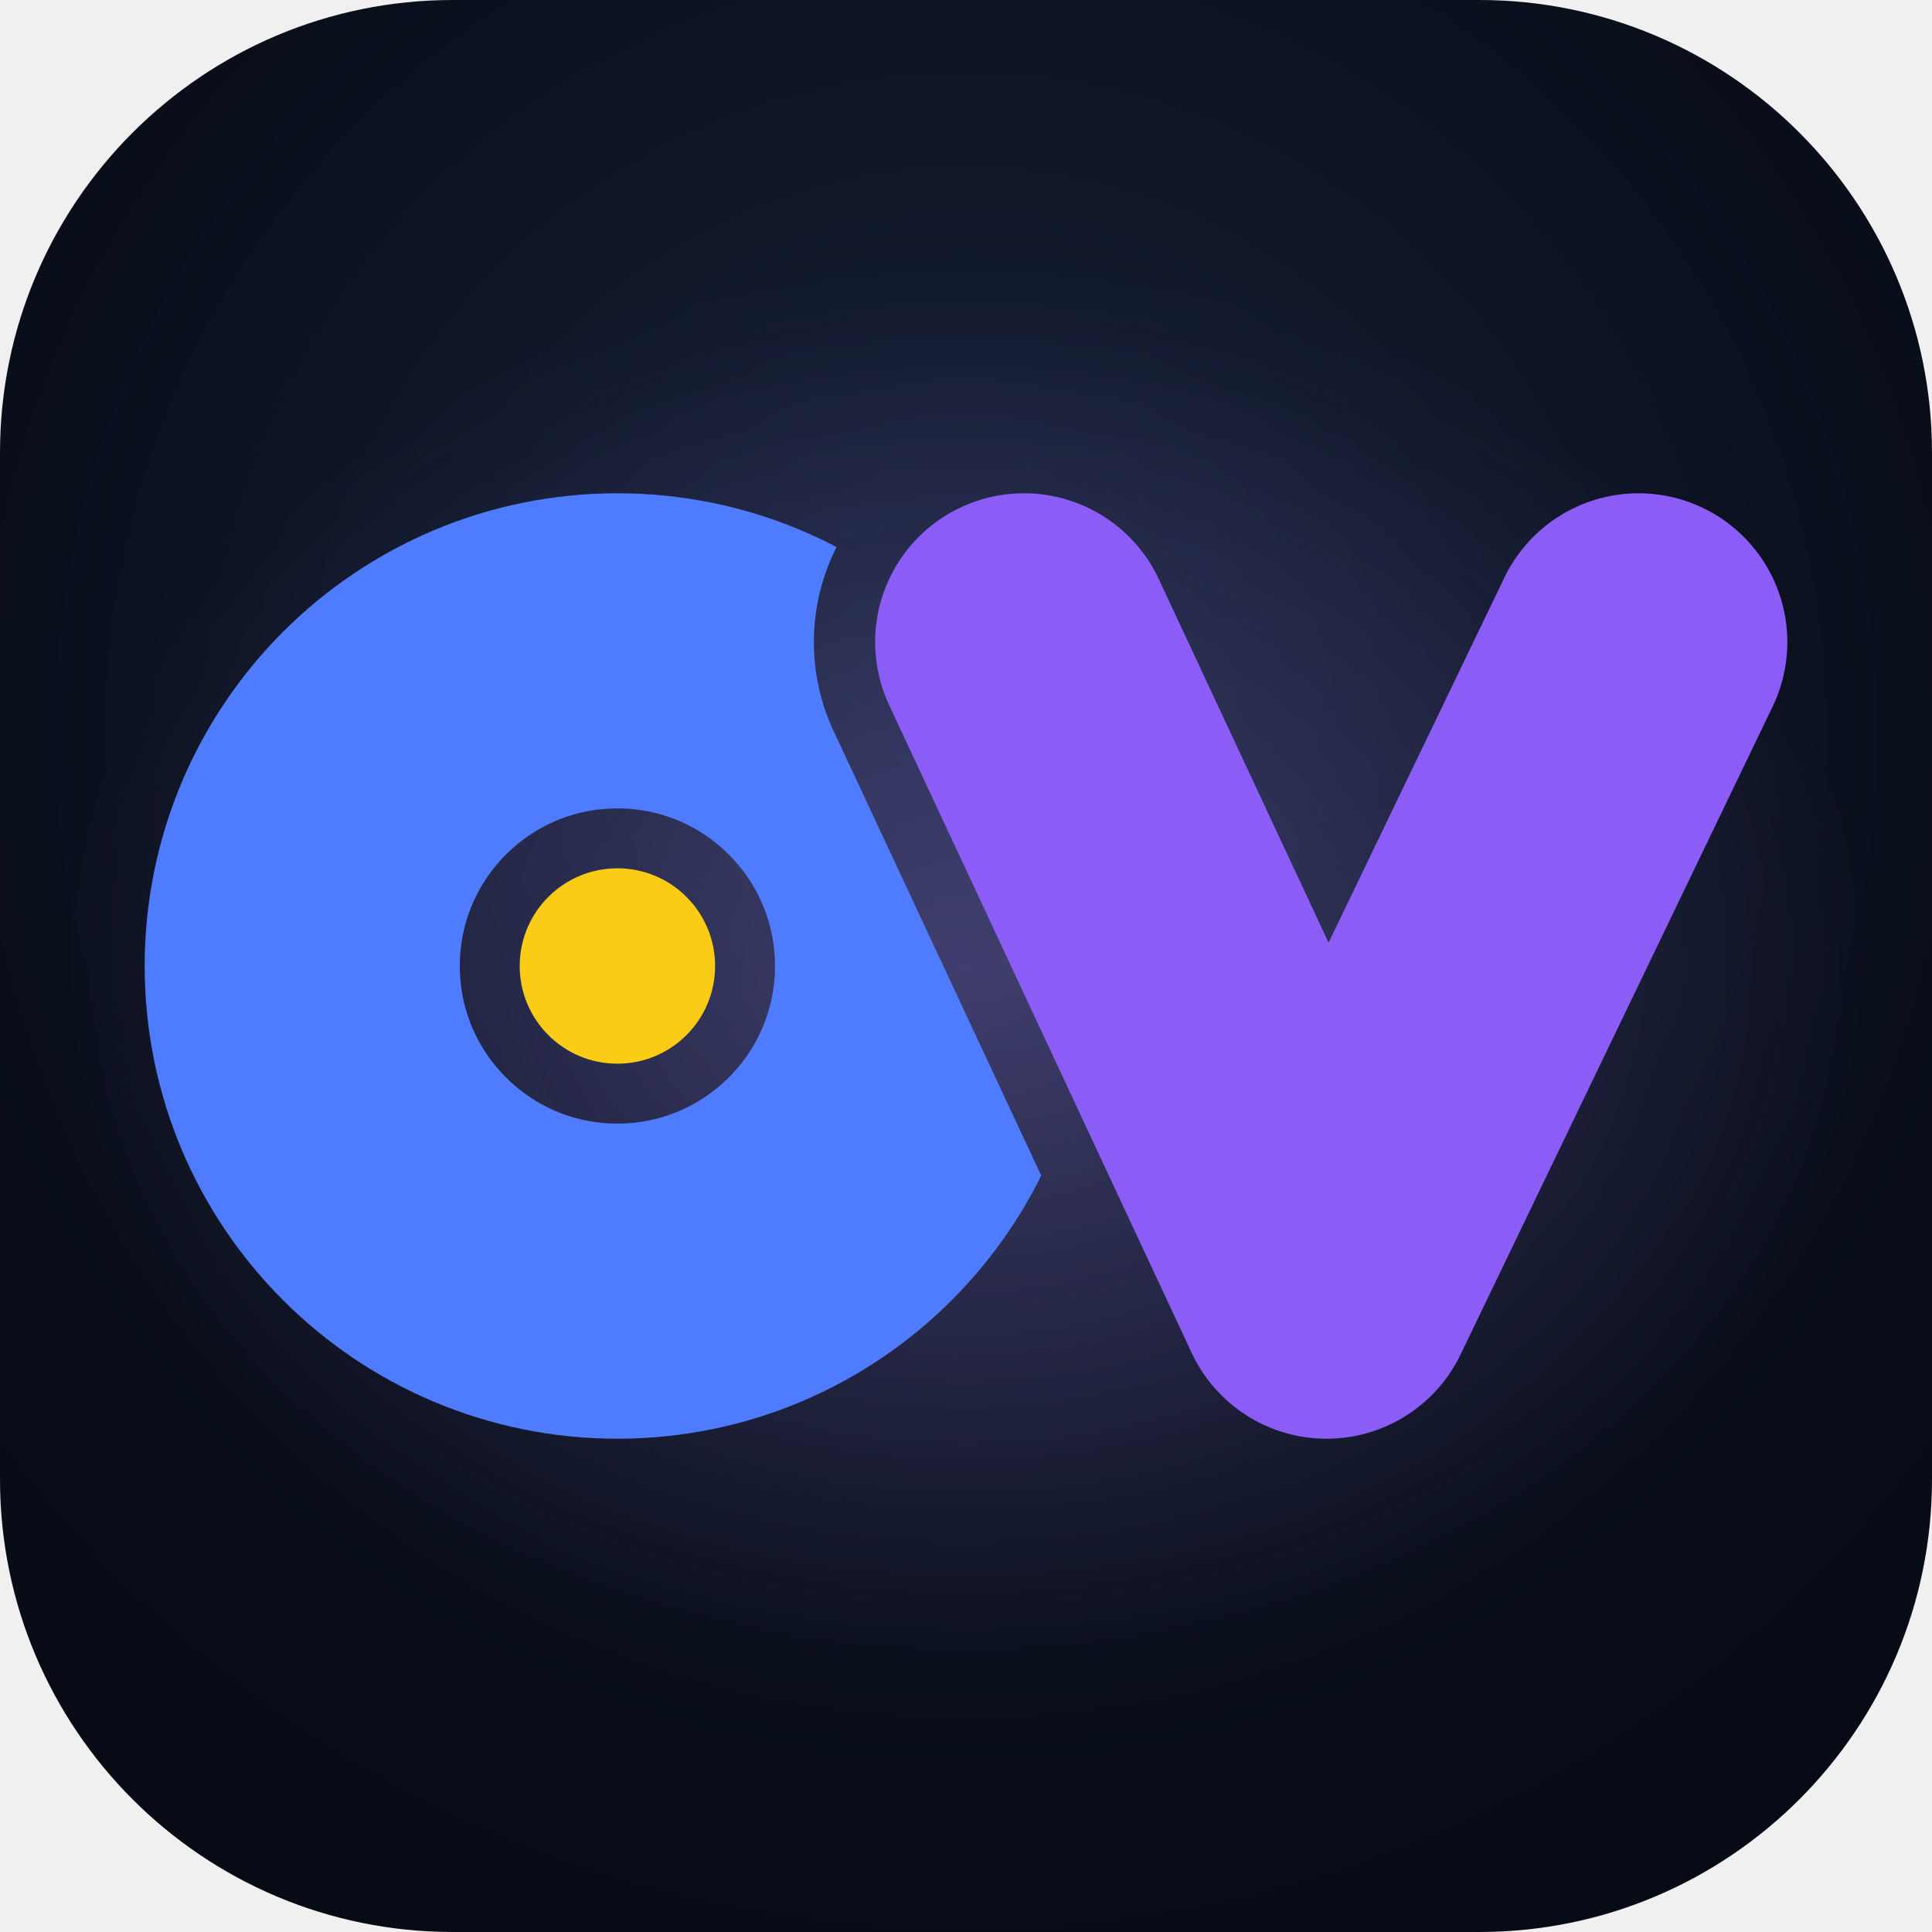
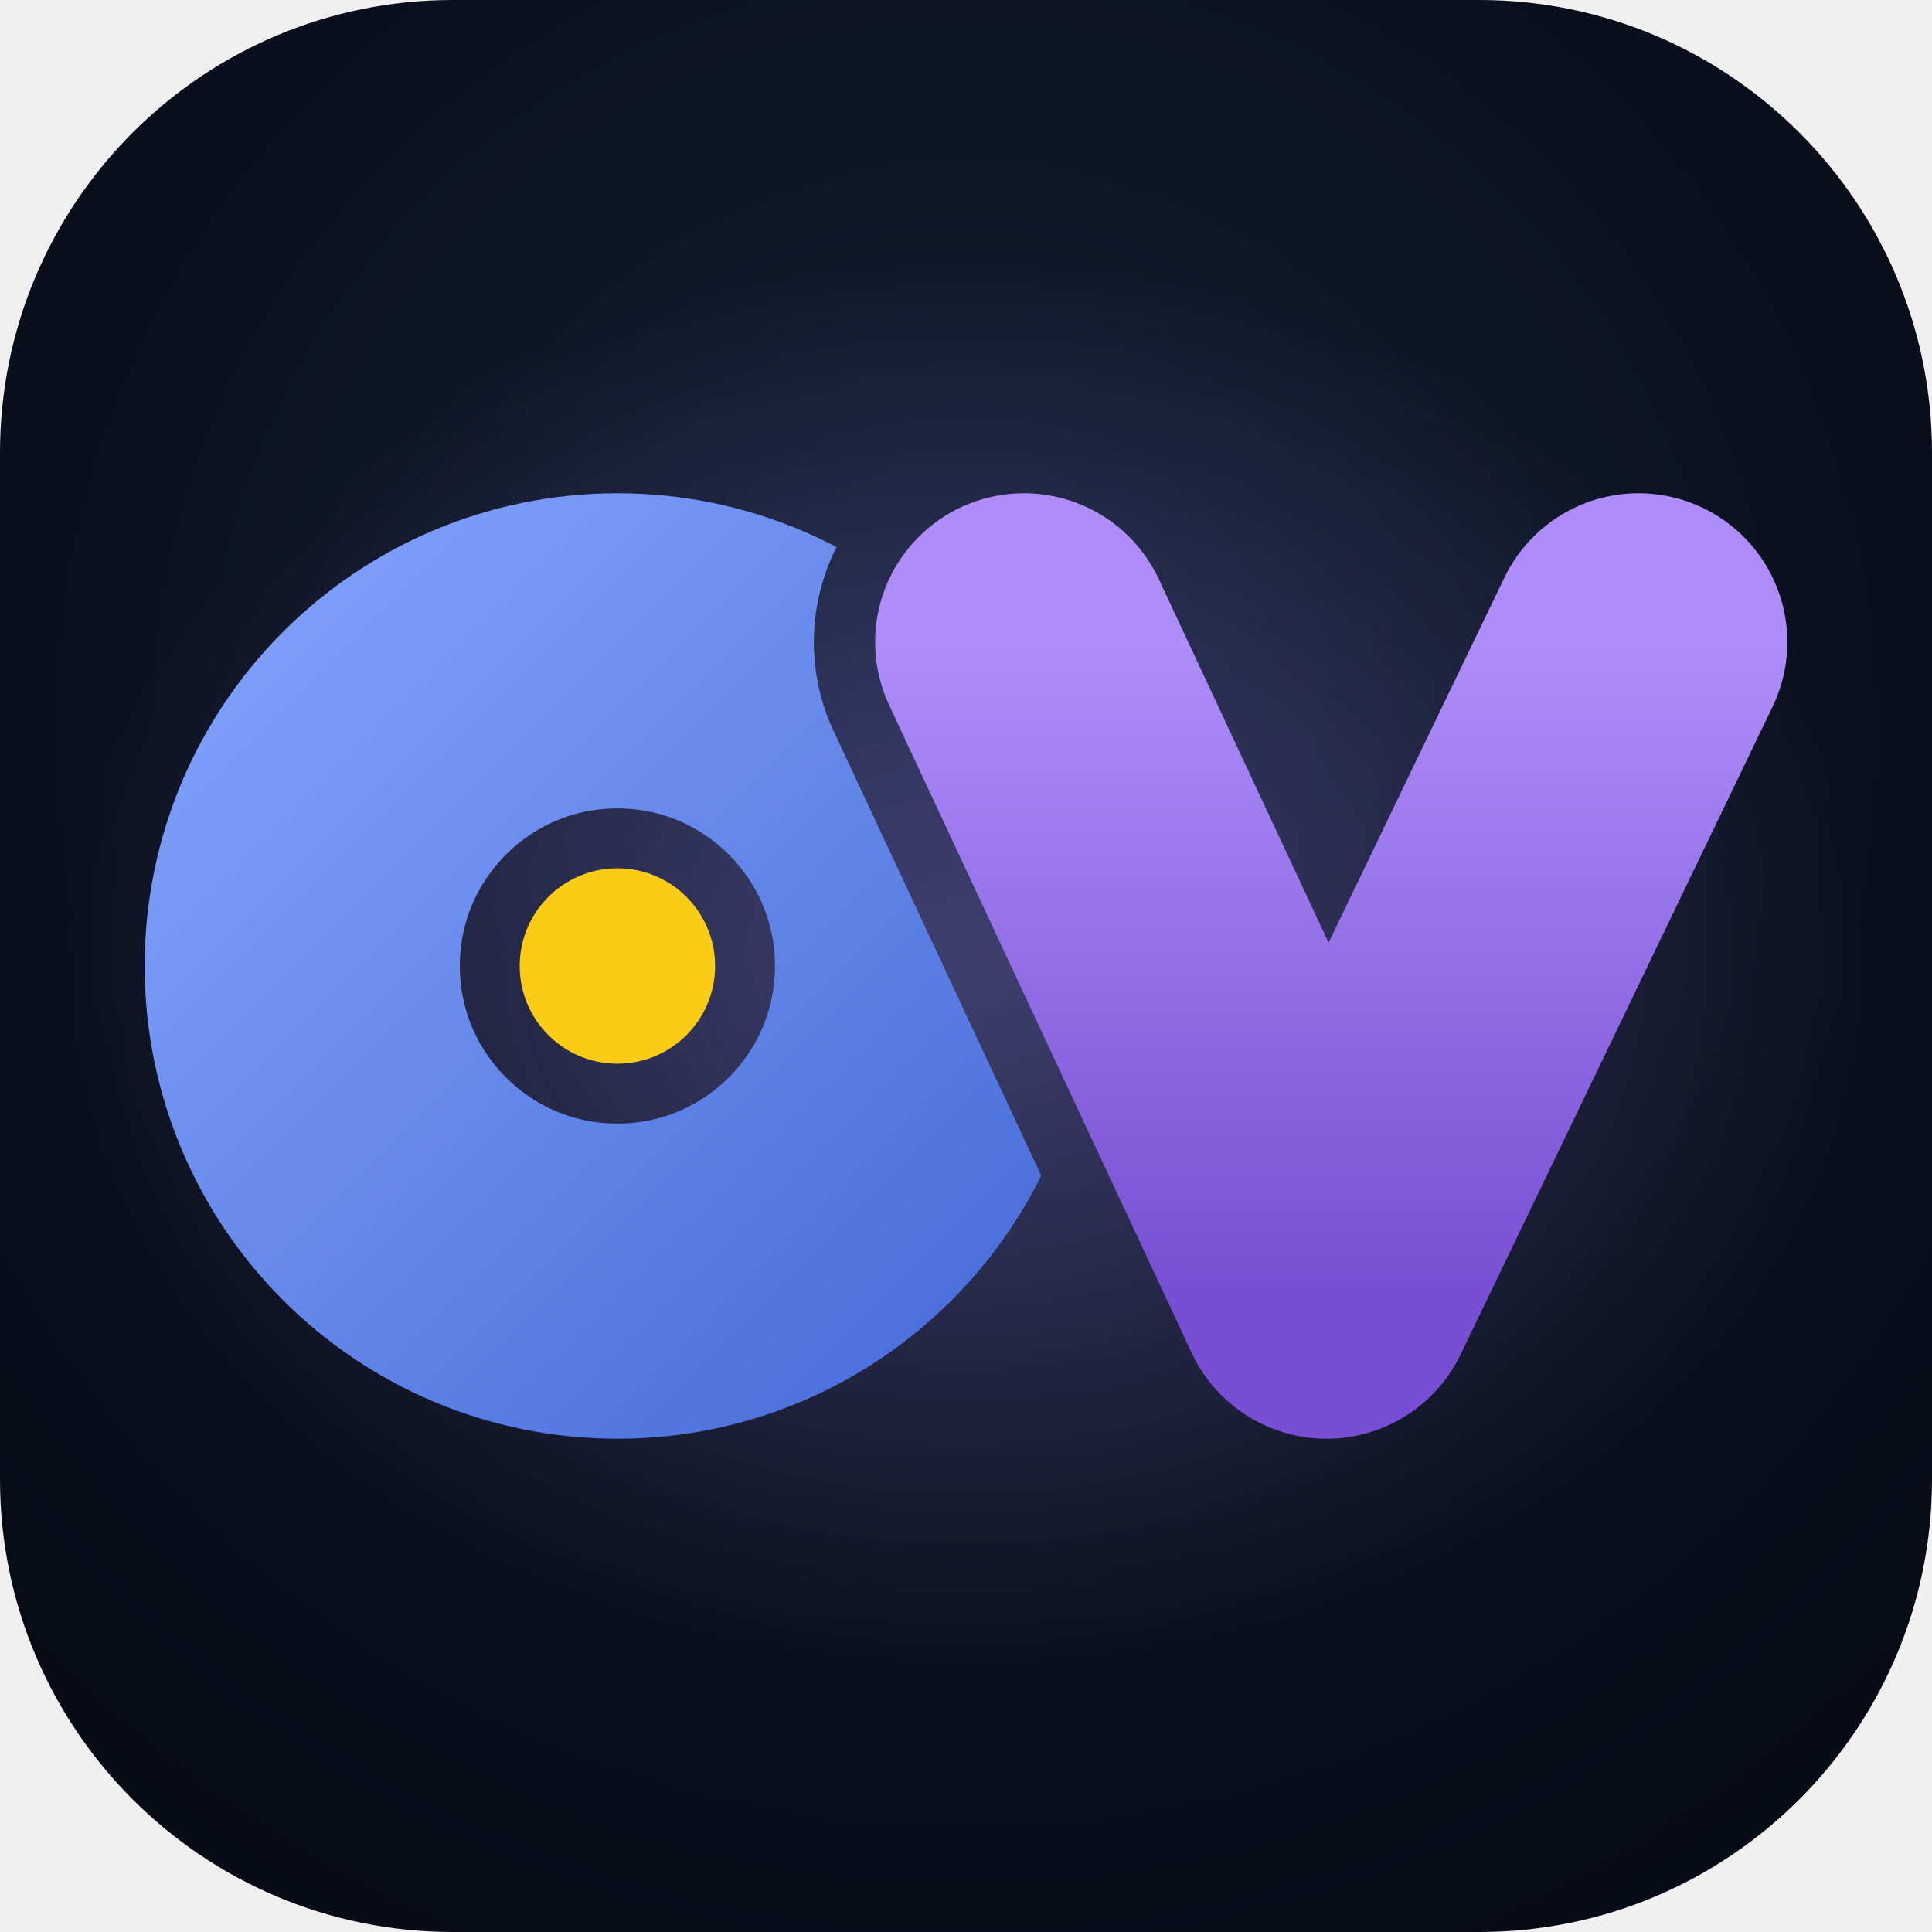
<svg xmlns="http://www.w3.org/2000/svg" viewBox="-32 -32 64 64">
  <defs>
    <mask id="ovh" maskUnits="userSpaceOnUse" x="-20" y="-20" width="140" height="140">
      <rect x="-20" y="-20" width="140" height="140" fill="#fff" />
      <path d="M70.59 68.5L53.31 31.5M70.59 68.5L88.41 31.5" fill="none" stroke="#000" stroke-width="24" stroke-linecap="round" />
    </mask>
+     <linearGradient id="ovgo" gradientUnits="userSpaceOnUse" x1="3.09" y1="23" x2="57.09" y2="77">
+       <stop offset="0" stop-color="#87a6ff" />
+       <stop offset="1" stop-color="#4268d6" />
+     </linearGradient>
+     <linearGradient id="ovgv" gradientUnits="userSpaceOnUse" x1="0" y1="31.5" x2="0" y2="68.5">
+       <stop offset="0" stop-color="#ae8df9" />
+       <stop offset="1" stop-color="#784fd4" />
+     </linearGradient>
    <radialGradient id="glow">
      <stop offset="0" stop-color="#a78bfa" stop-opacity=".3" />
      <stop offset="1" stop-color="#a78bfa" stop-opacity="0" />
    </radialGradient>
    <radialGradient id="bg" cx=".5" cy=".38" r=".8">
      <stop offset="0" stop-color="#16223a" />
      <stop offset=".6" stop-color="#0a0f1c" />
      <stop offset="1" stop-color="#060912" />
    </radialGradient>
  </defs>
  <rect x="-32" y="-32" width="64" height="64" rx="15" fill="url(#bg)" />
  <g transform="scale(0.58) translate(-50 -50)">
    <ellipse cx="50" cy="50" rx="52" ry="40" fill="url(#glow)" />
-     <circle cx="30.09" cy="50" r="18" fill="none" stroke="#4f7cff" stroke-width="18" mask="url(#ovh)" />
-     <path d="M70.59 68.5L53.31 31.5M70.59 68.5L88.41 31.5" fill="none" stroke="#8b5cf6" stroke-width="17" stroke-linecap="round" stroke-linejoin="round" />
+     <circle cx="30.09" cy="50" r="18" fill="none" stroke="url(#ovgo)" stroke-width="18" mask="url(#ovh)" />
+     <path d="M70.59 68.5L53.31 31.5M70.59 68.5L88.41 31.5" fill="none" stroke="url(#ovgv)" stroke-width="17" stroke-linecap="round" stroke-linejoin="round" />
    <circle cx="30.09" cy="50" r="5.58" fill="#facc15" />
  </g>
</svg>
